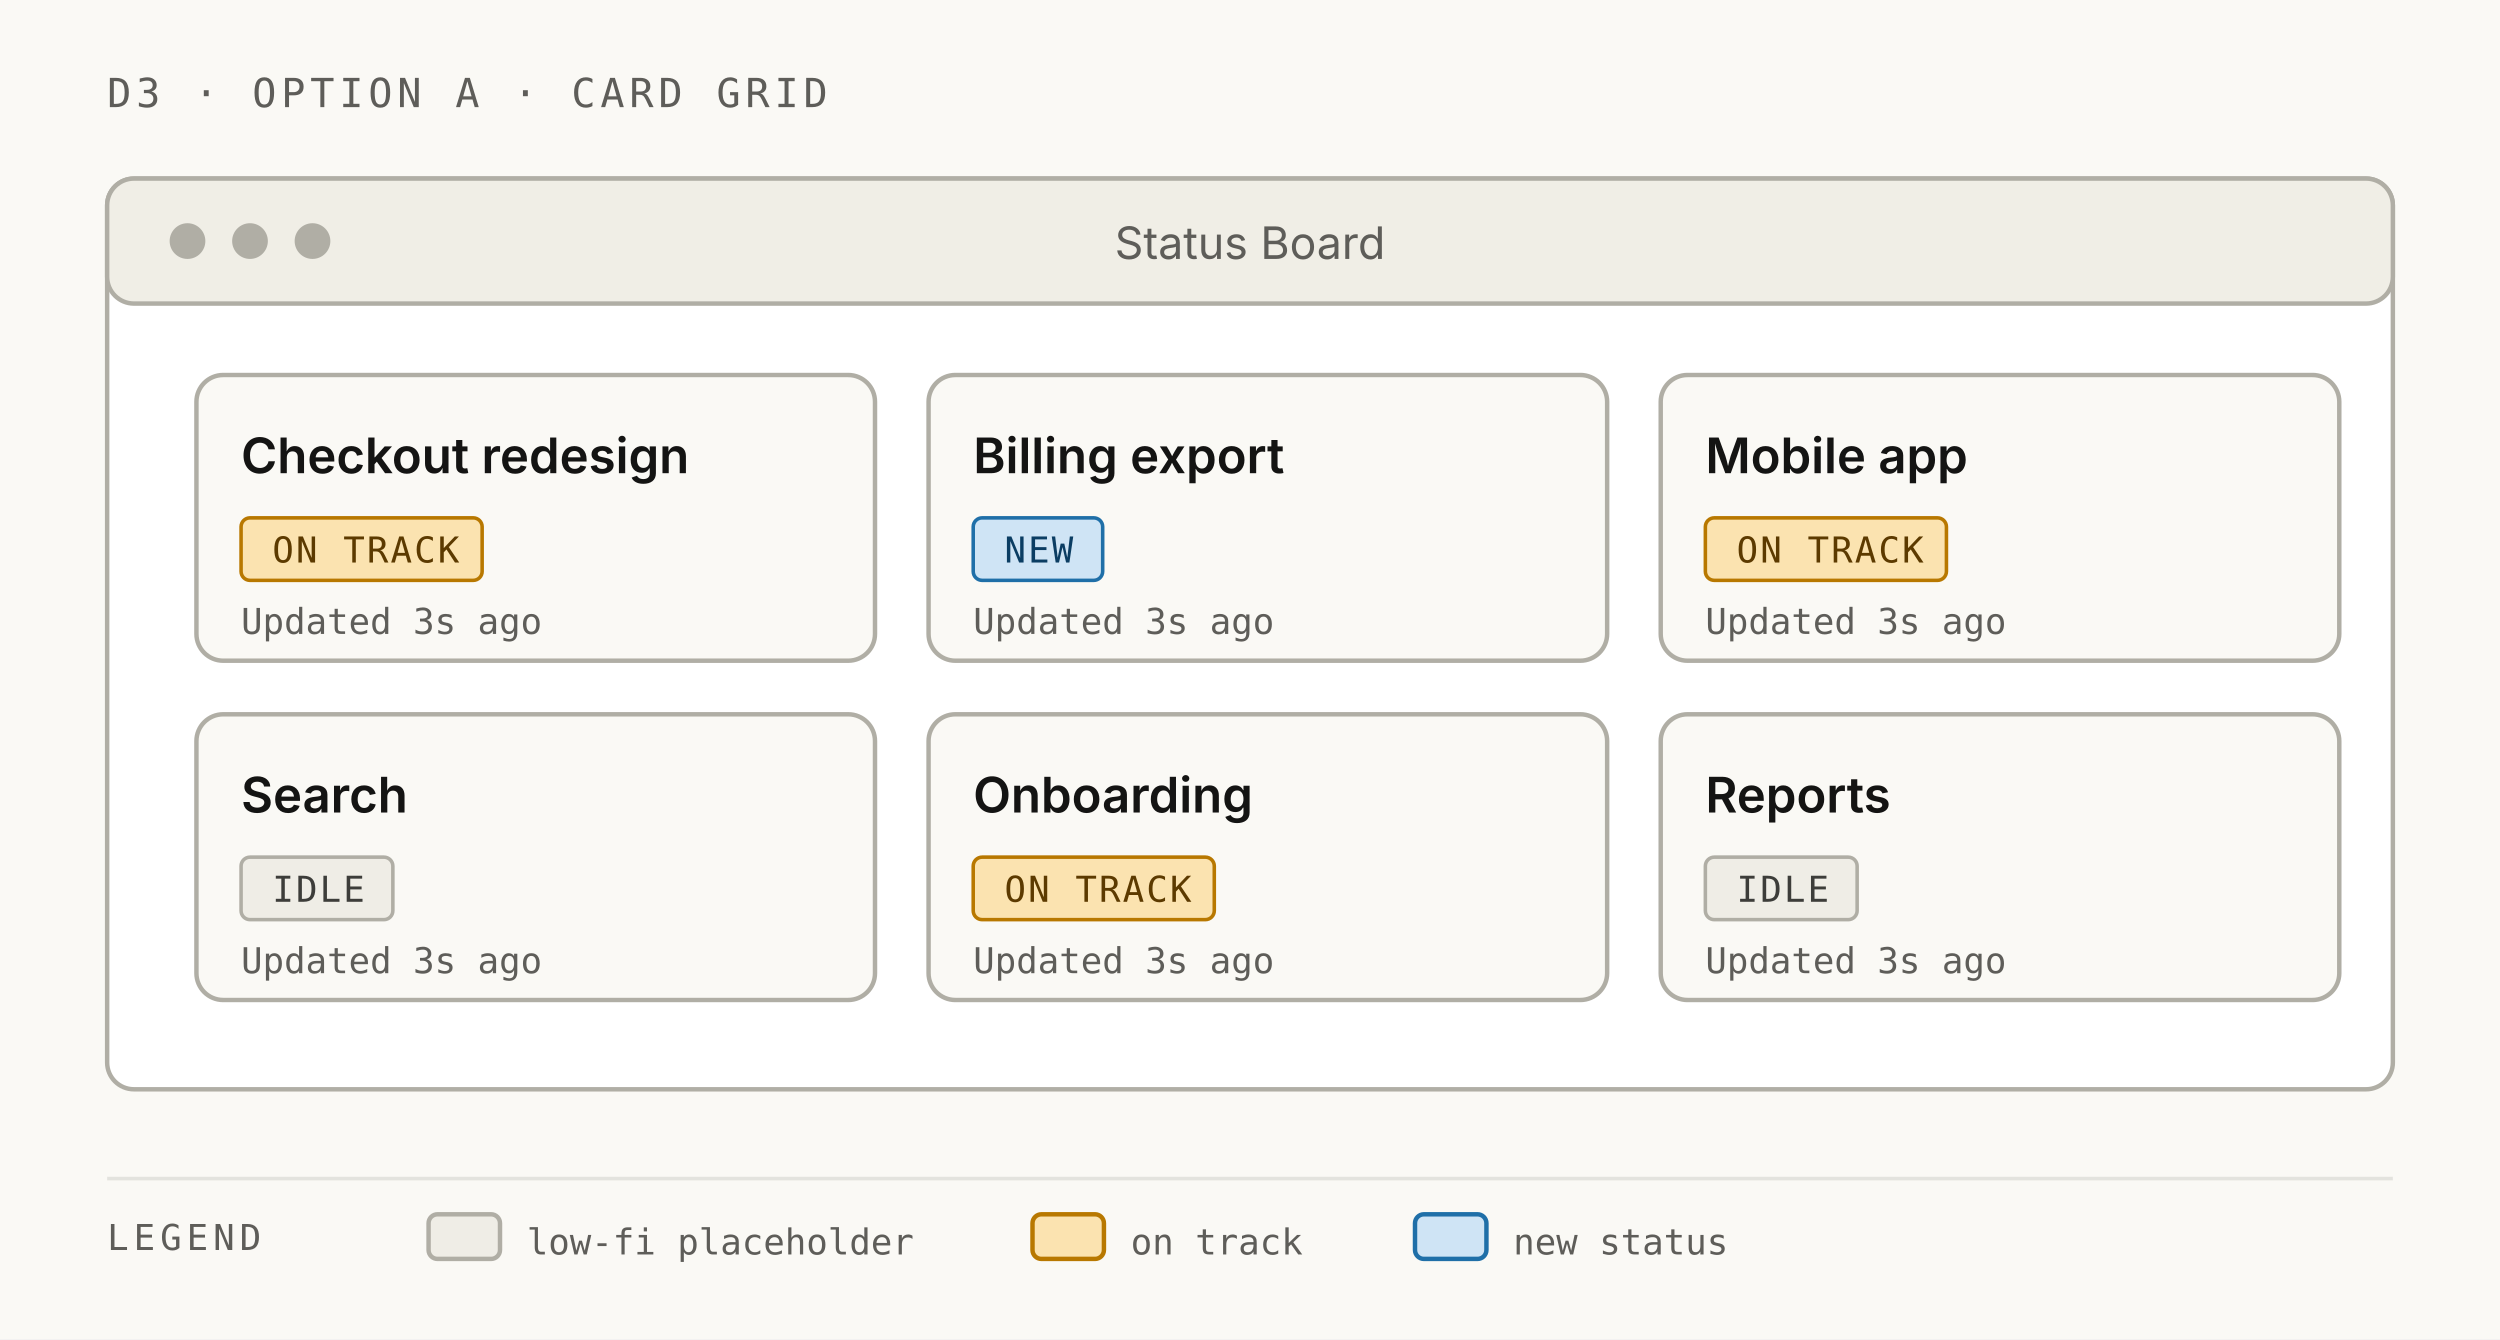
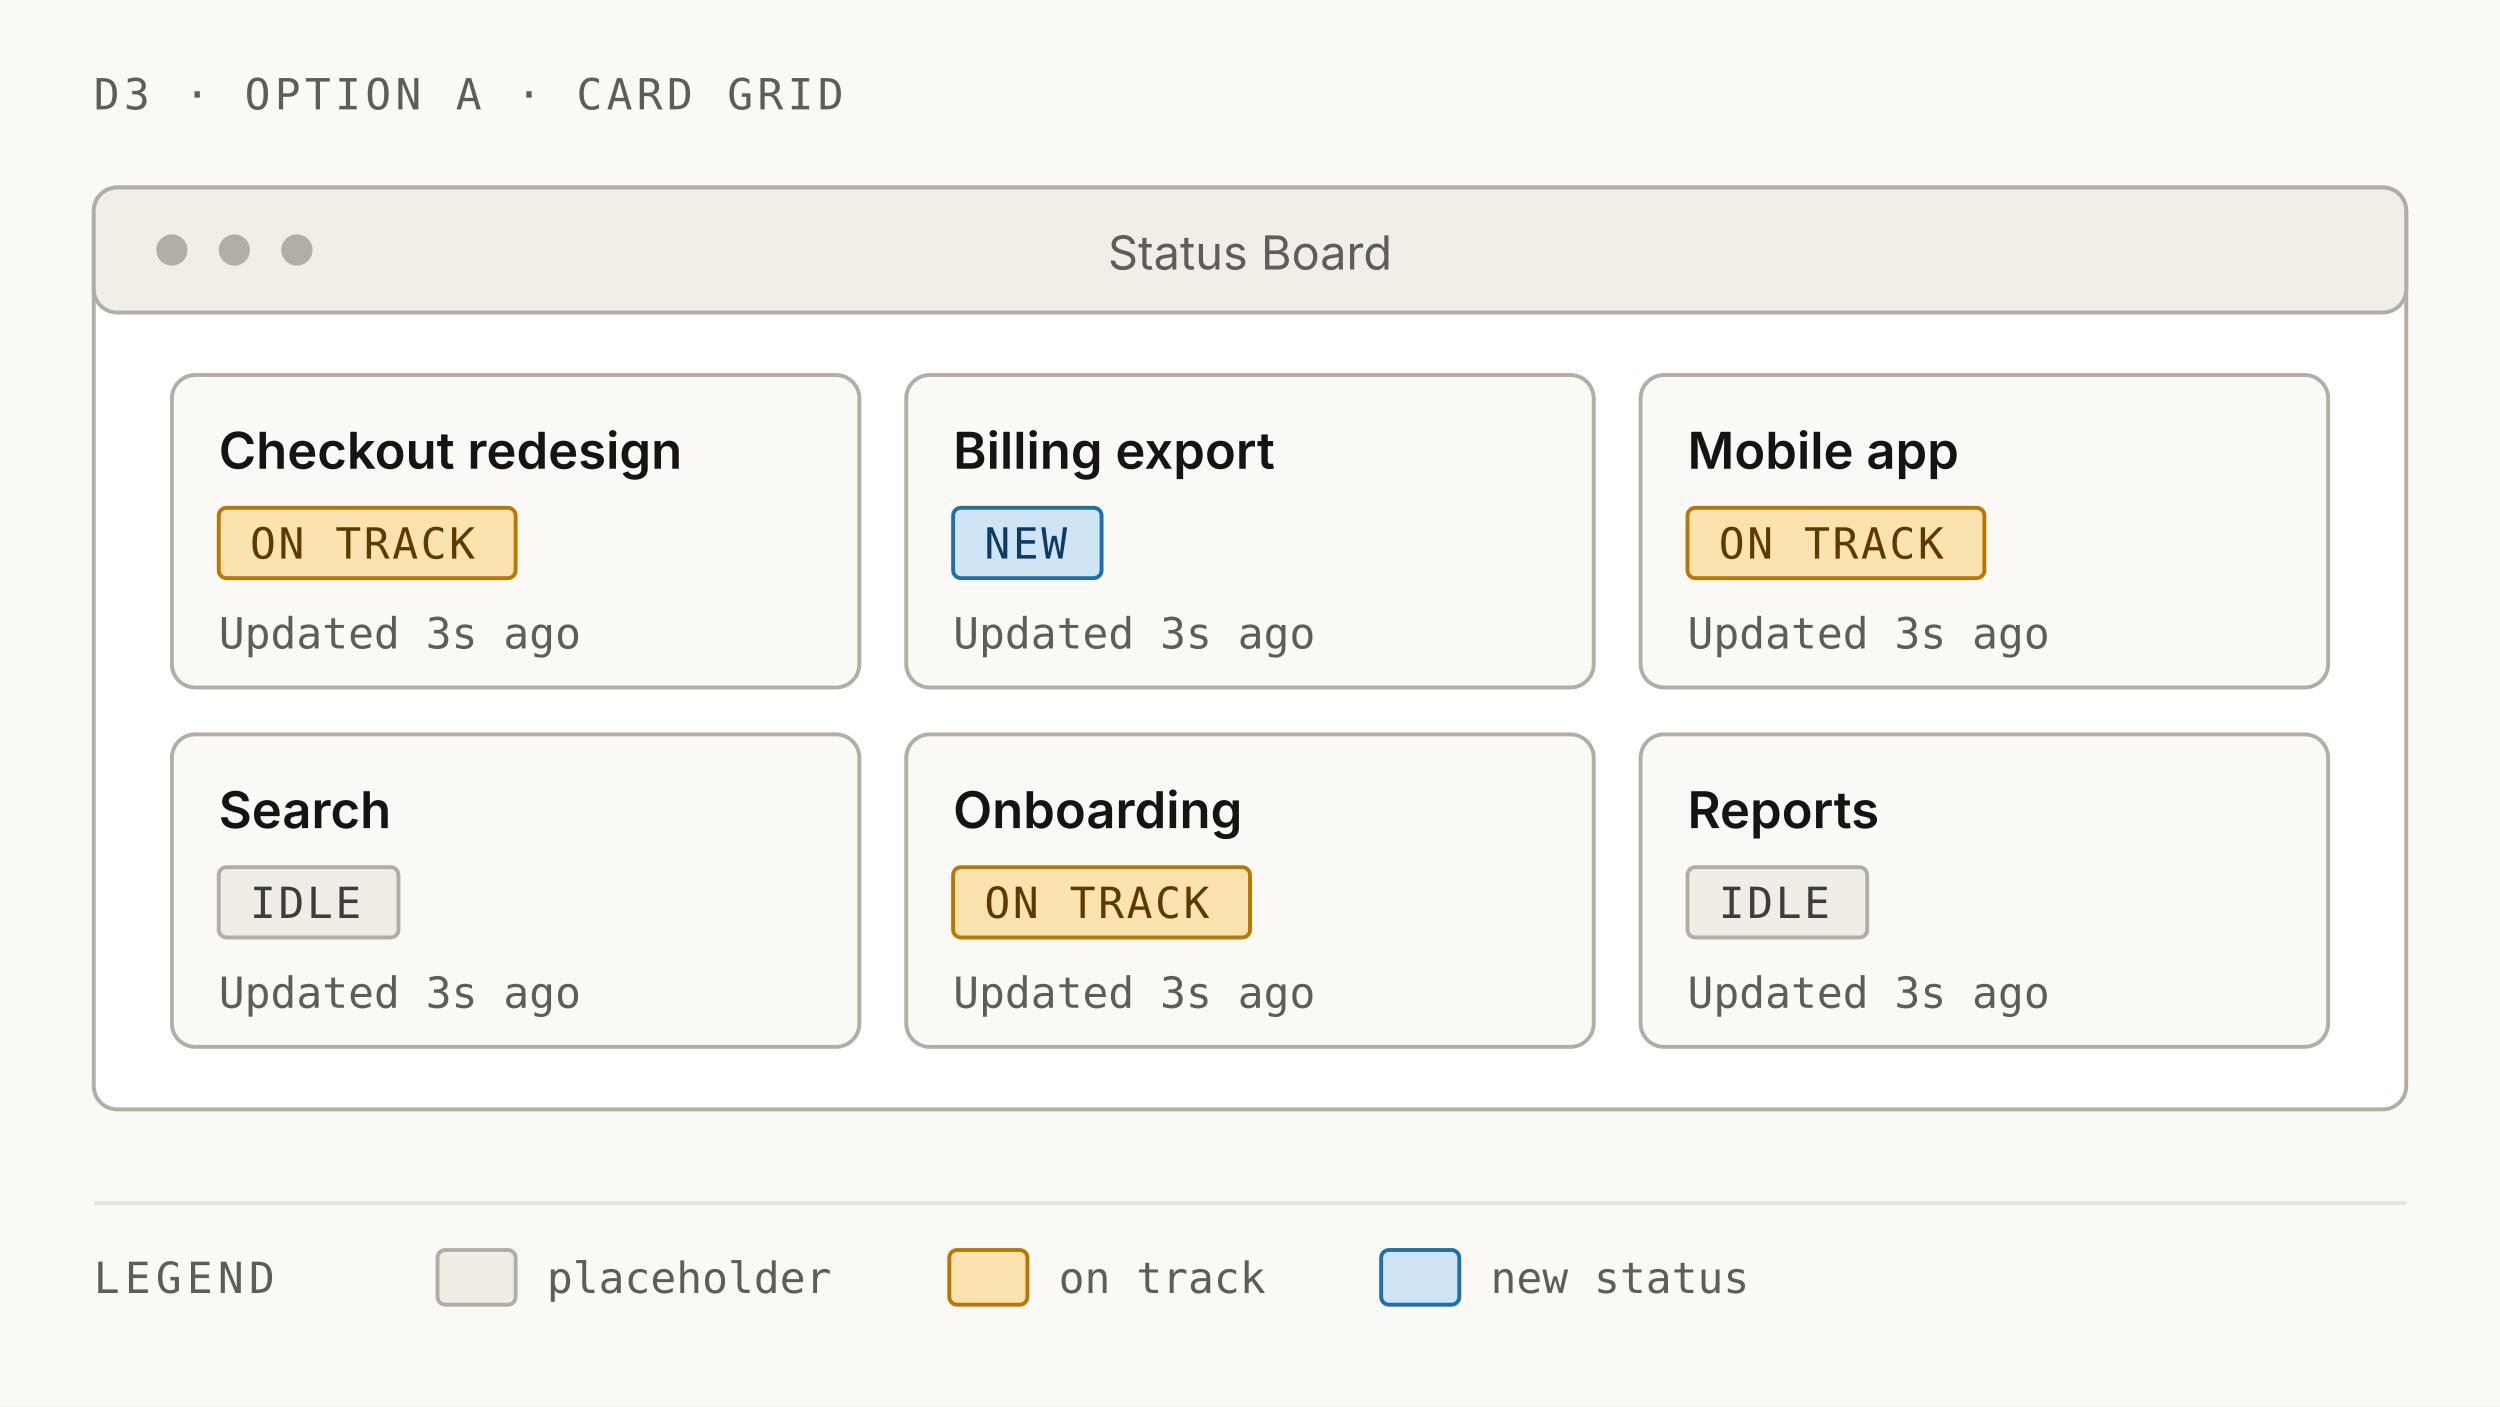
- <svg xmlns="http://www.w3.org/2000/svg" viewBox="0 0 560 300" width="560" height="300" role="img" aria-labelledby="wf-d3-a-title wf-d3-a-desc">
+ <svg xmlns="http://www.w3.org/2000/svg" id="wf-d3-a" viewBox="0 0 640 360" width="640" height="360" role="img" aria-labelledby="wf-d3-a-title wf-d3-a-desc">
  <defs>
    <marker id="wf-d3-a-arrow" markerWidth="8" markerHeight="6" refX="7" refY="3" orient="auto">
      <polygon points="0 0, 8 3, 0 6" fill="#5E5D59" />
    </marker>
    <marker id="wf-d3-a-arrow-accent" markerWidth="8" markerHeight="6" refX="7" refY="3" orient="auto">
      <polygon points="0 0, 8 3, 0 6" fill="#D97757" />
    </marker>
    <marker id="wf-d3-a-arrow-link" markerWidth="8" markerHeight="6" refX="7" refY="3" orient="auto">
      <polygon points="0 0, 8 3, 0 6" fill="#1F6FA8" />
    </marker>
    <marker id="wf-d3-a-arrow-changed" markerWidth="8" markerHeight="6" refX="7" refY="3" orient="auto">
      <polygon points="0 0, 8 3, 0 6" fill="#B87800" />
    </marker>
    <marker id="wf-d3-a-arrow-new" markerWidth="8" markerHeight="6" refX="7" refY="3" orient="auto">
      <polygon points="0 0, 8 3, 0 6" fill="#1F6FA8" />
    </marker>
    <marker id="wf-d3-a-arrow-removed" markerWidth="8" markerHeight="6" refX="7" refY="3" orient="auto">
      <polygon points="0 0, 8 3, 0 6" fill="#8A5A5A" />
    </marker>
  </defs>
  <rect width="100%" height="100%" fill="#FAF9F5" />
-   <text x="24" y="24" fill="#5E5D59" font-size="9" font-family="ui-monospace, 'Cascadia Mono', Consolas, monospace" text-anchor="start" letter-spacing="0.12em">D3 · OPTION A · CARD GRID</text>
-   <rect x="24" y="40" width="512" height="204" rx="6" fill="#FFFFFF" stroke="#B0AEA5" stroke-width="1" />
-   <rect x="24" y="40" width="512" height="28" rx="6" fill="#F0EEE6" stroke="#B0AEA5" stroke-width="1" />
-   <circle cx="42" cy="54" r="4" fill="#B0AEA5" />
-   <circle cx="56" cy="54" r="4" fill="#B0AEA5" />
-   <circle cx="70" cy="54" r="4" fill="#B0AEA5" />
-   <text x="280.0" y="58" fill="#5E5D59" font-size="10" font-family="Inter, 'IBM Plex Sans Thai', system-ui, -apple-system, 'Segoe UI', sans-serif" text-anchor="middle">Status Board</text>
-   <rect x="44" y="84" width="152" height="64" rx="6" fill="#FAF9F5" stroke="#B0AEA5" stroke-width="1" />
-   <text x="54" y="106" fill="#141413" font-size="11" font-family="Inter, 'IBM Plex Sans Thai', system-ui, -apple-system, 'Segoe UI', sans-serif" text-anchor="start" font-weight="600">Checkout redesign</text>
-   <rect x="54" y="116" width="54" height="14" rx="2" fill="#FBE3B0" stroke="#B87800" stroke-width="0.8" />
-   <text x="61" y="126" fill="#5C3A00" font-size="8" font-family="ui-monospace, 'Cascadia Mono', Consolas, monospace" text-anchor="start" letter-spacing="0.06em">ON TRACK</text>
-   <text x="54" y="142" fill="#5E5D59" font-size="8" font-family="ui-monospace, 'Cascadia Mono', Consolas, monospace" text-anchor="start">Updated 3s ago</text>
-   <rect x="208" y="84" width="152" height="64" rx="6" fill="#FAF9F5" stroke="#B0AEA5" stroke-width="1" />
-   <text x="218" y="106" fill="#141413" font-size="11" font-family="Inter, 'IBM Plex Sans Thai', system-ui, -apple-system, 'Segoe UI', sans-serif" text-anchor="start" font-weight="600">Billing export</text>
-   <rect x="218" y="116" width="29" height="14" rx="2" fill="#CFE4F5" stroke="#1F6FA8" stroke-width="0.8" />
-   <text x="225" y="126" fill="#0B3D63" font-size="8" font-family="ui-monospace, 'Cascadia Mono', Consolas, monospace" text-anchor="start" letter-spacing="0.06em">NEW</text>
-   <text x="218" y="142" fill="#5E5D59" font-size="8" font-family="ui-monospace, 'Cascadia Mono', Consolas, monospace" text-anchor="start">Updated 3s ago</text>
-   <rect x="372" y="84" width="152" height="64" rx="6" fill="#FAF9F5" stroke="#B0AEA5" stroke-width="1" />
-   <text x="382" y="106" fill="#141413" font-size="11" font-family="Inter, 'IBM Plex Sans Thai', system-ui, -apple-system, 'Segoe UI', sans-serif" text-anchor="start" font-weight="600">Mobile app</text>
-   <rect x="382" y="116" width="54" height="14" rx="2" fill="#FBE3B0" stroke="#B87800" stroke-width="0.8" />
-   <text x="389" y="126" fill="#5C3A00" font-size="8" font-family="ui-monospace, 'Cascadia Mono', Consolas, monospace" text-anchor="start" letter-spacing="0.06em">ON TRACK</text>
-   <text x="382" y="142" fill="#5E5D59" font-size="8" font-family="ui-monospace, 'Cascadia Mono', Consolas, monospace" text-anchor="start">Updated 3s ago</text>
-   <rect x="44" y="160" width="152" height="64" rx="6" fill="#FAF9F5" stroke="#B0AEA5" stroke-width="1" />
-   <text x="54" y="182" fill="#141413" font-size="11" font-family="Inter, 'IBM Plex Sans Thai', system-ui, -apple-system, 'Segoe UI', sans-serif" text-anchor="start" font-weight="600">Search</text>
-   <rect x="54" y="192" width="34" height="14" rx="2" fill="#EFEDE6" stroke="#B0AEA5" stroke-width="0.8" />
-   <text x="61" y="202" fill="#3D3D3A" font-size="8" font-family="ui-monospace, 'Cascadia Mono', Consolas, monospace" text-anchor="start" letter-spacing="0.06em">IDLE</text>
-   <text x="54" y="218" fill="#5E5D59" font-size="8" font-family="ui-monospace, 'Cascadia Mono', Consolas, monospace" text-anchor="start">Updated 3s ago</text>
-   <rect x="208" y="160" width="152" height="64" rx="6" fill="#FAF9F5" stroke="#B0AEA5" stroke-width="1" />
-   <text x="218" y="182" fill="#141413" font-size="11" font-family="Inter, 'IBM Plex Sans Thai', system-ui, -apple-system, 'Segoe UI', sans-serif" text-anchor="start" font-weight="600">Onboarding</text>
-   <rect x="218" y="192" width="54" height="14" rx="2" fill="#FBE3B0" stroke="#B87800" stroke-width="0.8" />
-   <text x="225" y="202" fill="#5C3A00" font-size="8" font-family="ui-monospace, 'Cascadia Mono', Consolas, monospace" text-anchor="start" letter-spacing="0.06em">ON TRACK</text>
-   <text x="218" y="218" fill="#5E5D59" font-size="8" font-family="ui-monospace, 'Cascadia Mono', Consolas, monospace" text-anchor="start">Updated 3s ago</text>
-   <rect x="372" y="160" width="152" height="64" rx="6" fill="#FAF9F5" stroke="#B0AEA5" stroke-width="1" />
-   <text x="382" y="182" fill="#141413" font-size="11" font-family="Inter, 'IBM Plex Sans Thai', system-ui, -apple-system, 'Segoe UI', sans-serif" text-anchor="start" font-weight="600">Reports</text>
-   <rect x="382" y="192" width="34" height="14" rx="2" fill="#EFEDE6" stroke="#B0AEA5" stroke-width="0.8" />
-   <text x="389" y="202" fill="#3D3D3A" font-size="8" font-family="ui-monospace, 'Cascadia Mono', Consolas, monospace" text-anchor="start" letter-spacing="0.06em">IDLE</text>
-   <text x="382" y="218" fill="#5E5D59" font-size="8" font-family="ui-monospace, 'Cascadia Mono', Consolas, monospace" text-anchor="start">Updated 3s ago</text>
-   <line x1="24" y1="264" x2="536" y2="264" stroke="rgba(20,20,19,0.10)" stroke-width="0.8" />
-   <text x="24" y="280" fill="#5E5D59" font-size="8" font-family="ui-monospace, 'Cascadia Mono', Consolas, monospace" text-anchor="start" letter-spacing="0.14em">LEGEND</text>
-   <rect x="96" y="272" width="16" height="10" rx="2" fill="#EFEDE6" stroke="#B0AEA5" />
-   <text x="118" y="281" fill="#5E5D59" font-size="8" font-family="ui-monospace, 'Cascadia Mono', Consolas, monospace" text-anchor="start">low-fi placeholder</text>
-   <rect x="231.28" y="272" width="16" height="10" rx="2" fill="#FBE3B0" stroke="#B87800" />
-   <text x="253.28" y="281" fill="#5E5D59" font-size="8" font-family="ui-monospace, 'Cascadia Mono', Consolas, monospace" text-anchor="start">on track</text>
-   <rect x="316.96" y="272" width="16" height="10" rx="2" fill="#CFE4F5" stroke="#1F6FA8" />
-   <text x="338.96" y="281" fill="#5E5D59" font-size="8" font-family="ui-monospace, 'Cascadia Mono', Consolas, monospace" text-anchor="start">new status</text>
+   <text x="24" y="28" fill="#5E5D59" font-size="11" font-family="ui-monospace, 'Cascadia Mono', Consolas, monospace" text-anchor="start" letter-spacing="0.1em">D3 · OPTION A · CARD GRID</text>
+   <rect x="24" y="48" width="592" height="236" rx="6" fill="#FFFFFF" stroke="#B0AEA5" stroke-width="1" />
+   <rect x="24" y="48" width="592" height="32" rx="6" fill="#F0EEE6" stroke="#B0AEA5" stroke-width="1" />
+   <circle cx="44" cy="64" r="4" fill="#B0AEA5" />
+   <circle cx="60" cy="64" r="4" fill="#B0AEA5" />
+   <circle cx="76" cy="64" r="4" fill="#B0AEA5" />
+   <text x="320.0" y="69" fill="#5E5D59" font-size="12" font-family="Inter, 'IBM Plex Sans Thai', system-ui, -apple-system, 'Segoe UI', sans-serif" text-anchor="middle">Status Board</text>
+   <rect x="44" y="96" width="176" height="80" rx="6" fill="#FAF9F5" stroke="#B0AEA5" stroke-width="1" />
+   <text x="56" y="120" fill="#141413" font-size="13" font-family="Inter, 'IBM Plex Sans Thai', system-ui, -apple-system, 'Segoe UI', sans-serif" text-anchor="start" font-weight="600">Checkout redesign</text>
+   <rect x="56" y="130" width="76" height="18" rx="2" fill="#FBE3B0" stroke="#B87800" stroke-width="1" />
+   <text x="64" y="143" fill="#5C3A00" font-size="11" font-family="ui-monospace, 'Cascadia Mono', Consolas, monospace" text-anchor="start" letter-spacing="0.06em">ON TRACK</text>
+   <text x="56" y="166" fill="#5E5D59" font-size="11" font-family="ui-monospace, 'Cascadia Mono', Consolas, monospace" text-anchor="start">Updated 3s ago</text>
+   <rect x="232" y="96" width="176" height="80" rx="6" fill="#FAF9F5" stroke="#B0AEA5" stroke-width="1" />
+   <text x="244" y="120" fill="#141413" font-size="13" font-family="Inter, 'IBM Plex Sans Thai', system-ui, -apple-system, 'Segoe UI', sans-serif" text-anchor="start" font-weight="600">Billing export</text>
+   <rect x="244" y="130" width="38" height="18" rx="2" fill="#CFE4F5" stroke="#1F6FA8" stroke-width="1" />
+   <text x="252" y="143" fill="#0B3D63" font-size="11" font-family="ui-monospace, 'Cascadia Mono', Consolas, monospace" text-anchor="start" letter-spacing="0.06em">NEW</text>
+   <text x="244" y="166" fill="#5E5D59" font-size="11" font-family="ui-monospace, 'Cascadia Mono', Consolas, monospace" text-anchor="start">Updated 3s ago</text>
+   <rect x="420" y="96" width="176" height="80" rx="6" fill="#FAF9F5" stroke="#B0AEA5" stroke-width="1" />
+   <text x="432" y="120" fill="#141413" font-size="13" font-family="Inter, 'IBM Plex Sans Thai', system-ui, -apple-system, 'Segoe UI', sans-serif" text-anchor="start" font-weight="600">Mobile app</text>
+   <rect x="432" y="130" width="76" height="18" rx="2" fill="#FBE3B0" stroke="#B87800" stroke-width="1" />
+   <text x="440" y="143" fill="#5C3A00" font-size="11" font-family="ui-monospace, 'Cascadia Mono', Consolas, monospace" text-anchor="start" letter-spacing="0.06em">ON TRACK</text>
+   <text x="432" y="166" fill="#5E5D59" font-size="11" font-family="ui-monospace, 'Cascadia Mono', Consolas, monospace" text-anchor="start">Updated 3s ago</text>
+   <rect x="44" y="188" width="176" height="80" rx="6" fill="#FAF9F5" stroke="#B0AEA5" stroke-width="1" />
+   <text x="56" y="212" fill="#141413" font-size="13" font-family="Inter, 'IBM Plex Sans Thai', system-ui, -apple-system, 'Segoe UI', sans-serif" text-anchor="start" font-weight="600">Search</text>
+   <rect x="56" y="222" width="46" height="18" rx="2" fill="#EFEDE6" stroke="#B0AEA5" stroke-width="1" />
+   <text x="64" y="235" fill="#3D3D3A" font-size="11" font-family="ui-monospace, 'Cascadia Mono', Consolas, monospace" text-anchor="start" letter-spacing="0.06em">IDLE</text>
+   <text x="56" y="258" fill="#5E5D59" font-size="11" font-family="ui-monospace, 'Cascadia Mono', Consolas, monospace" text-anchor="start">Updated 3s ago</text>
+   <rect x="232" y="188" width="176" height="80" rx="6" fill="#FAF9F5" stroke="#B0AEA5" stroke-width="1" />
+   <text x="244" y="212" fill="#141413" font-size="13" font-family="Inter, 'IBM Plex Sans Thai', system-ui, -apple-system, 'Segoe UI', sans-serif" text-anchor="start" font-weight="600">Onboarding</text>
+   <rect x="244" y="222" width="76" height="18" rx="2" fill="#FBE3B0" stroke="#B87800" stroke-width="1" />
+   <text x="252" y="235" fill="#5C3A00" font-size="11" font-family="ui-monospace, 'Cascadia Mono', Consolas, monospace" text-anchor="start" letter-spacing="0.06em">ON TRACK</text>
+   <text x="244" y="258" fill="#5E5D59" font-size="11" font-family="ui-monospace, 'Cascadia Mono', Consolas, monospace" text-anchor="start">Updated 3s ago</text>
+   <rect x="420" y="188" width="176" height="80" rx="6" fill="#FAF9F5" stroke="#B0AEA5" stroke-width="1" />
+   <text x="432" y="212" fill="#141413" font-size="13" font-family="Inter, 'IBM Plex Sans Thai', system-ui, -apple-system, 'Segoe UI', sans-serif" text-anchor="start" font-weight="600">Reports</text>
+   <rect x="432" y="222" width="46" height="18" rx="2" fill="#EFEDE6" stroke="#B0AEA5" stroke-width="1" />
+   <text x="440" y="235" fill="#3D3D3A" font-size="11" font-family="ui-monospace, 'Cascadia Mono', Consolas, monospace" text-anchor="start" letter-spacing="0.06em">IDLE</text>
+   <text x="432" y="258" fill="#5E5D59" font-size="11" font-family="ui-monospace, 'Cascadia Mono', Consolas, monospace" text-anchor="start">Updated 3s ago</text>
+   <line x1="24" y1="308" x2="616" y2="308" stroke="rgba(20,20,19,0.10)" stroke-width="1" />
+   <text x="24" y="331" fill="#5E5D59" font-size="11" font-family="ui-monospace, 'Cascadia Mono', Consolas, monospace" text-anchor="start" letter-spacing="0.12em">LEGEND</text>
+   <rect x="112" y="320" width="20" height="14" rx="2" fill="#EFEDE6" stroke="#B0AEA5" />
+   <text x="140" y="331" fill="#5E5D59" font-size="11" font-family="ui-monospace, 'Cascadia Mono', Consolas, monospace" text-anchor="start">placeholder</text>
+   <rect x="243.02" y="320" width="20" height="14" rx="2" fill="#FBE3B0" stroke="#B87800" />
+   <text x="271.02" y="331" fill="#5E5D59" font-size="11" font-family="ui-monospace, 'Cascadia Mono', Consolas, monospace" text-anchor="start">on track</text>
+   <rect x="353.58" y="320" width="20" height="14" rx="2" fill="#CFE4F5" stroke="#1F6FA8" />
+   <text x="381.58" y="331" fill="#5E5D59" font-size="11" font-family="ui-monospace, 'Cascadia Mono', Consolas, monospace" text-anchor="start">new status</text>
</svg>
